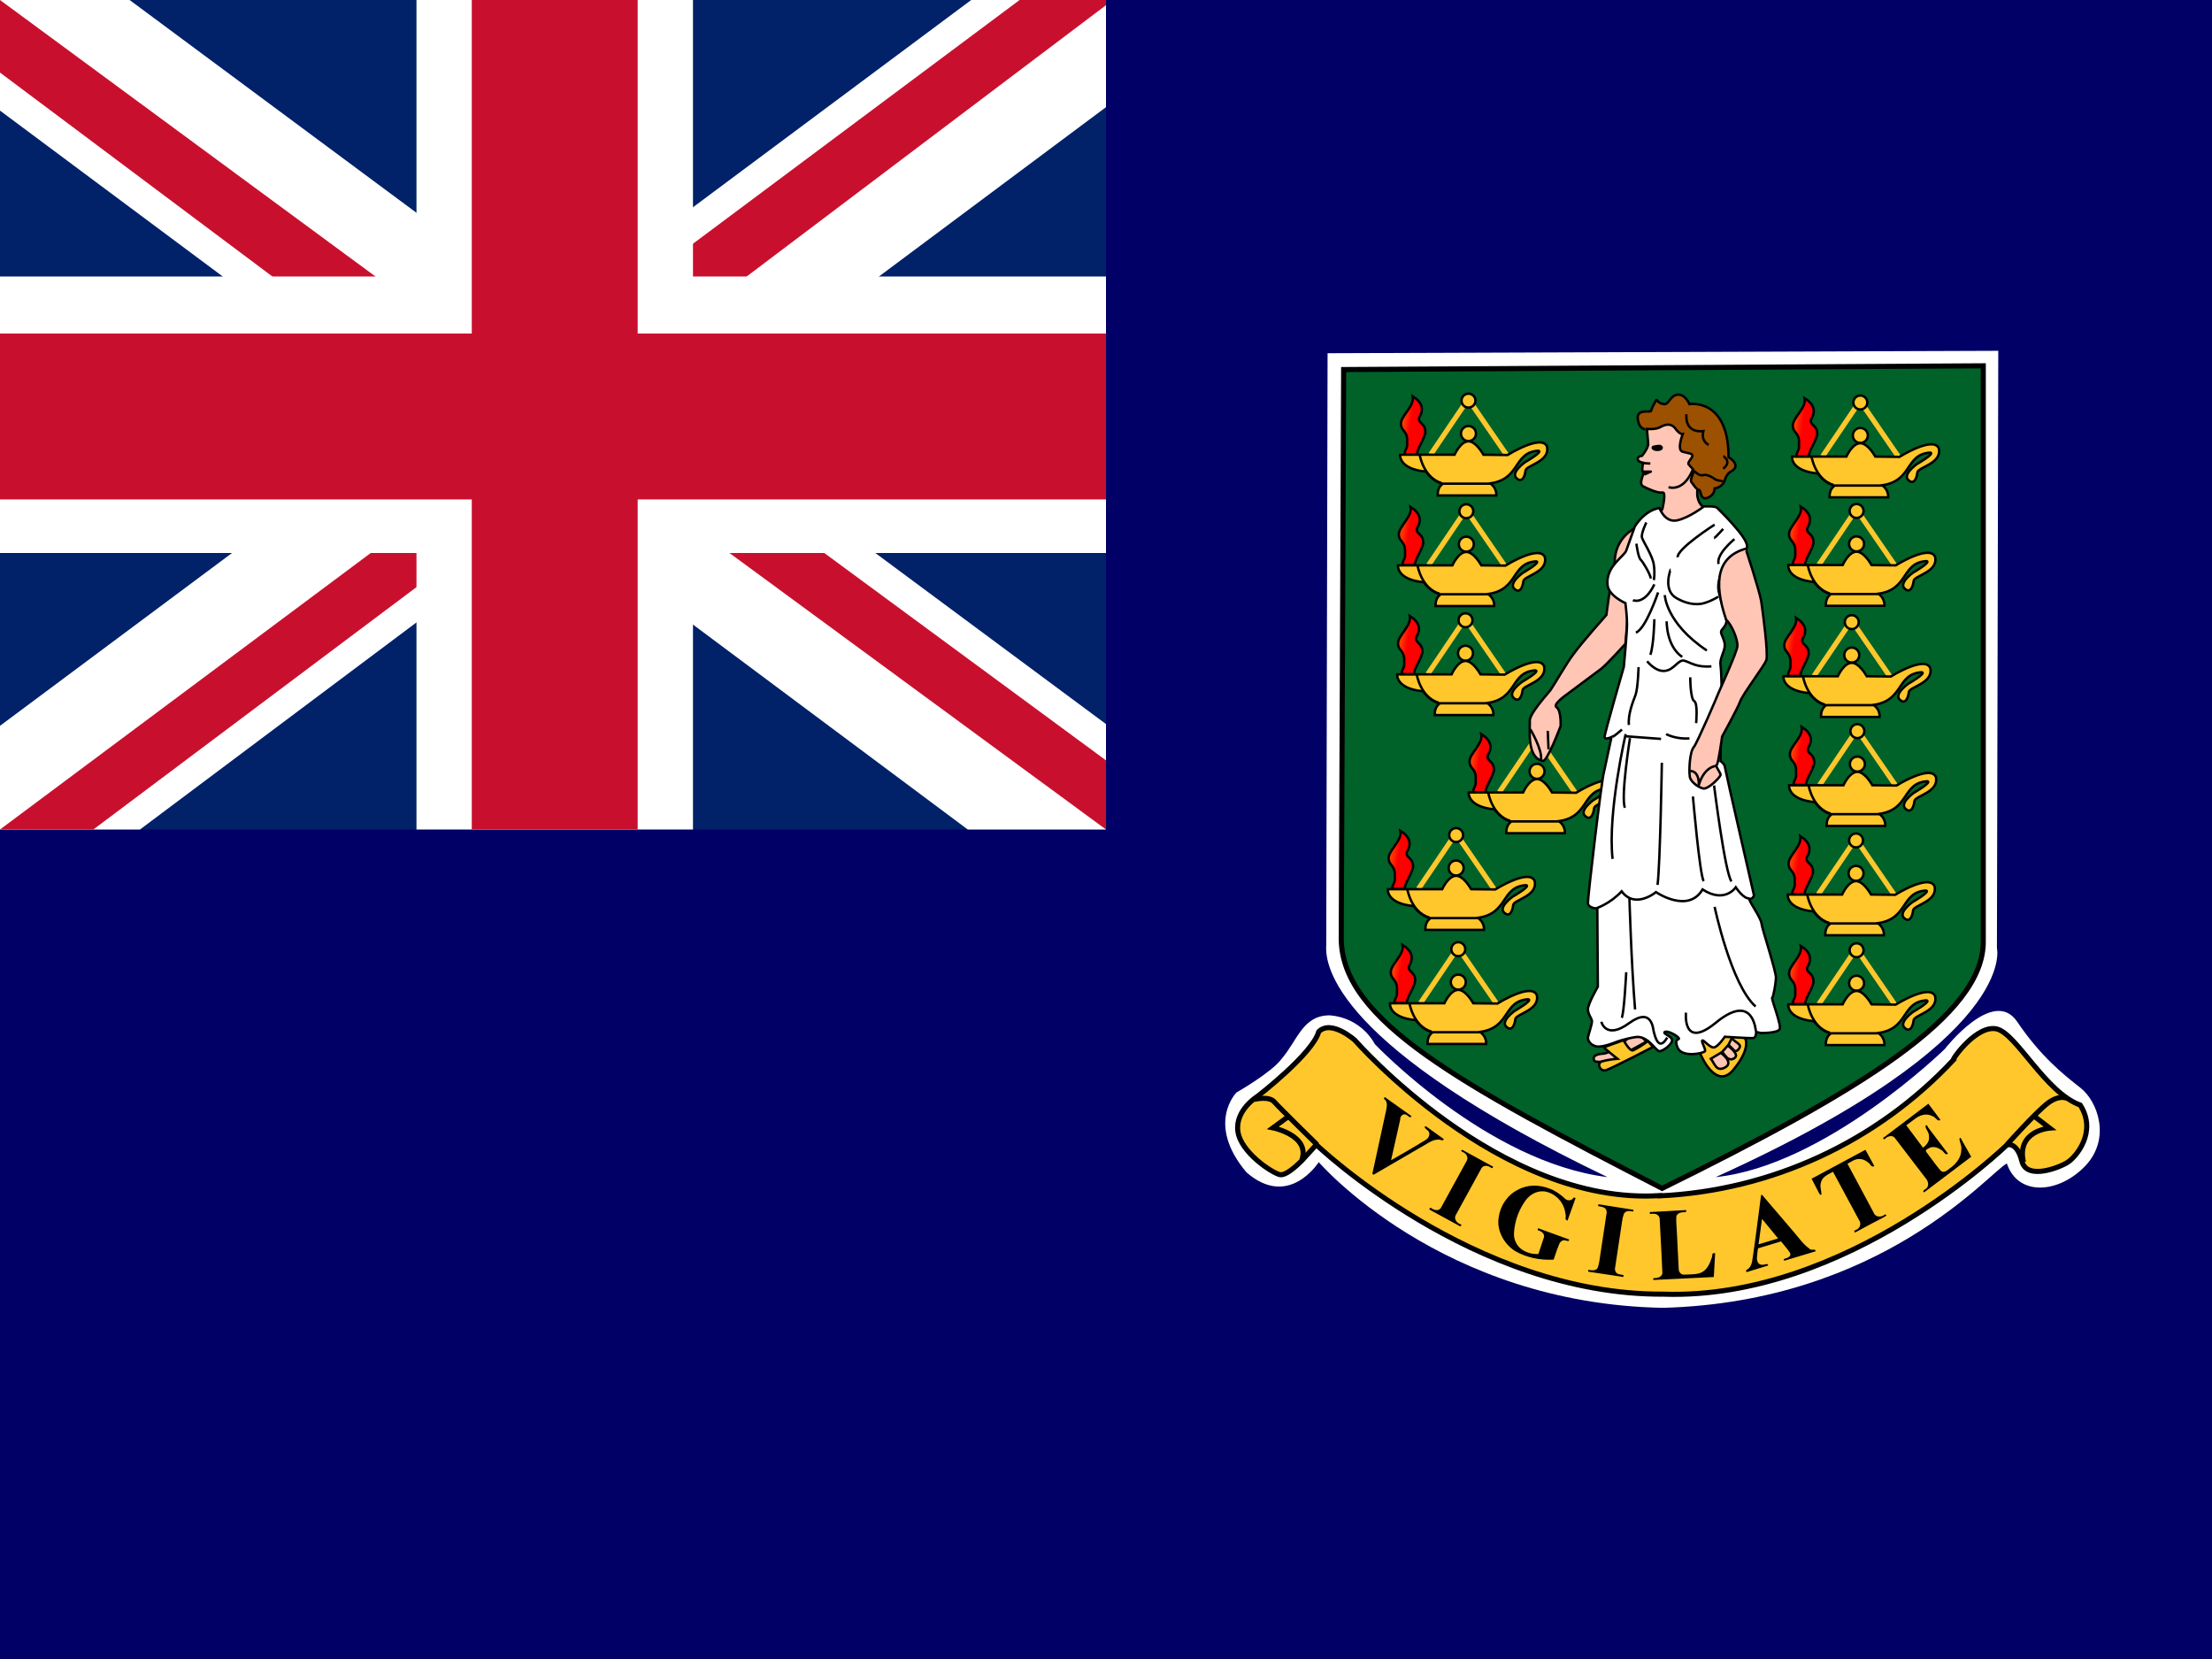
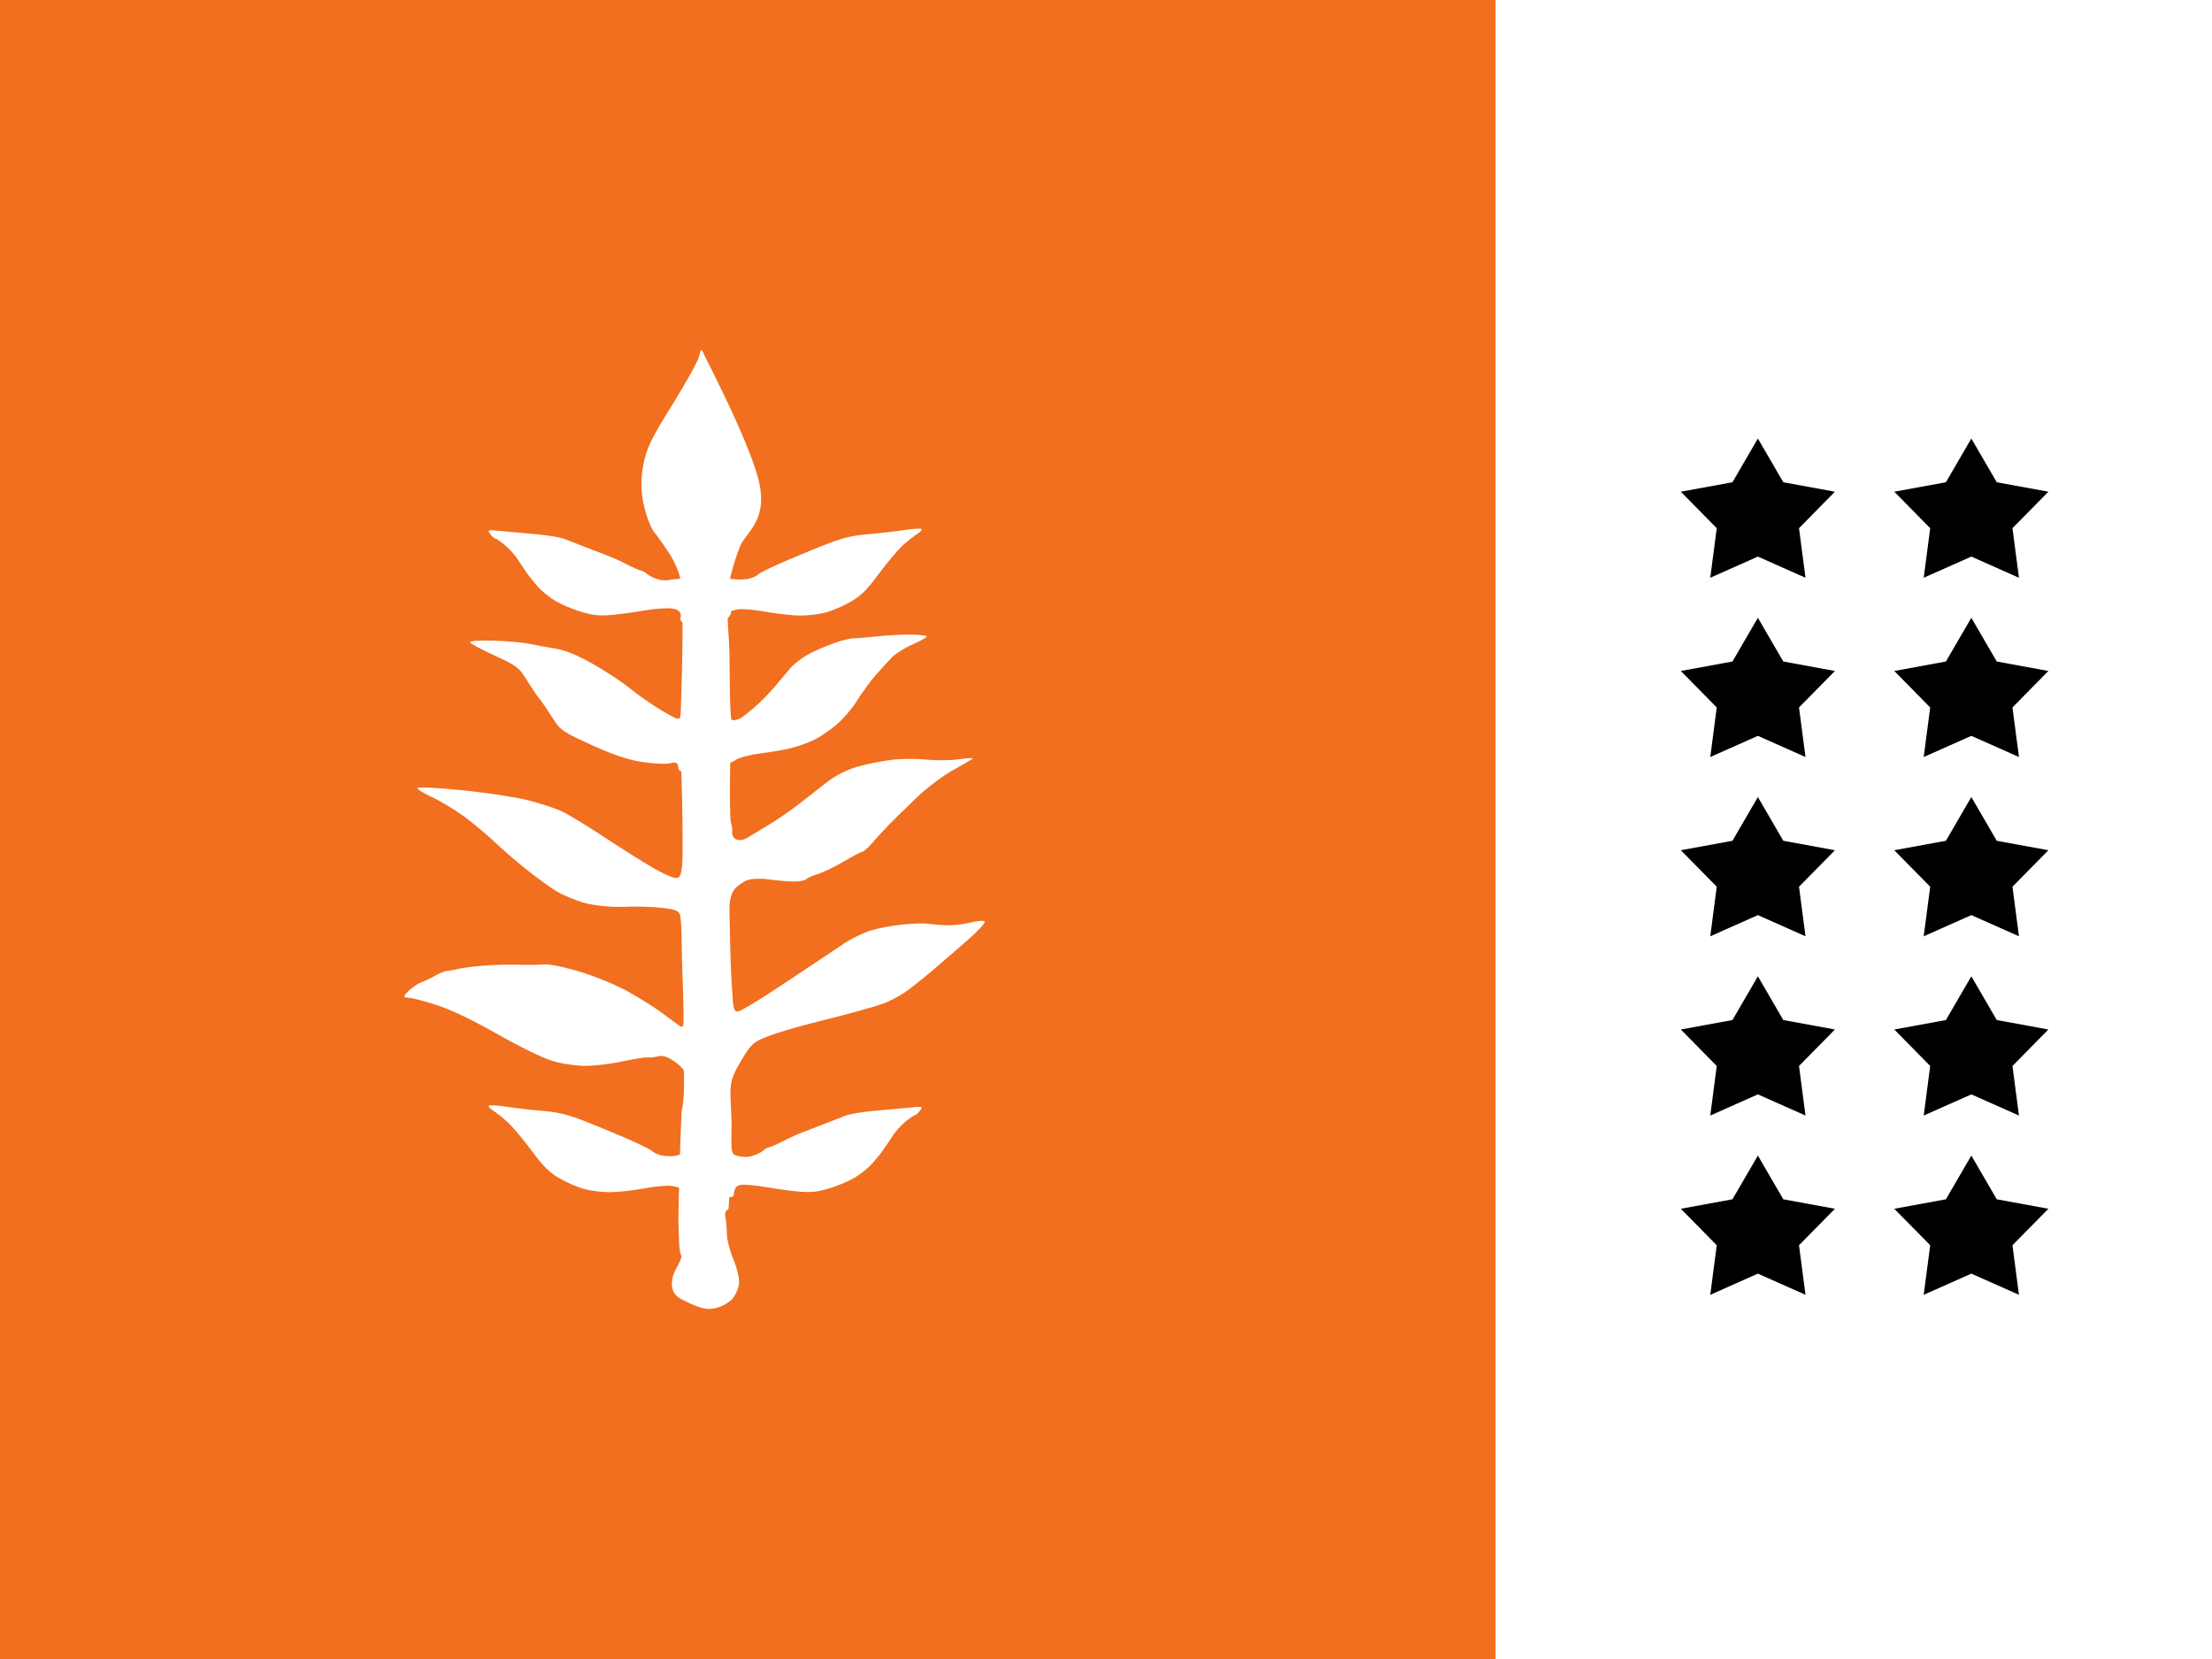
- <svg xmlns="http://www.w3.org/2000/svg" xmlns:xlink="http://www.w3.org/1999/xlink" id="flag-icons-vg" viewBox="0 0 640 480">
-   <defs>
-     <linearGradient id="vg-a" x1="103.1" x2="92.6" y1="111.3" y2="107.8" gradientTransform="matrix(.99614 0 0 2.25255 703.8 -75)" gradientUnits="userSpaceOnUse">
-       <stop offset="0" stop-color="red" />
-       <stop offset="1" stop-color="#ff0" />
-     </linearGradient>
-   </defs>
-   <path fill="#006" d="M0 0h640v480H0Z" />
-   <path fill="#012169" d="M0 0h320v240H0Z" />
-   <path fill="#fff" d="m37.5 0 122 90.5L281 0h39v31l-120 89.5 120 89V240h-40l-120-89.5L40.5 240H0v-30l119.5-89L0 32V0Z" />
-   <path fill="#c8102e" d="M212 140.5 320 220v20l-135.5-99.5Zm-92 10 3 17.5-96 72H0ZM320 0v1.5l-124.5 94 1-22L295 0ZM0 0l119.5 88h-30L0 21Z" />
-   <path fill="#fff" d="M120.5 0v240h80V0ZM0 80v80h320V80Z" />
-   <path fill="#c8102e" d="M0 96.5v48h320v-48zM136.5 0v240h48V0Z" />
-   <g transform="translate(-217.5 -9.4) scale(.77497)">
-     <path fill="#fff" d="m776.3 144 250.4-.9-.5 223s8.8 34-105 85.5c40.9-4.2 85.5-47.8 85.5-47.8s18.1-23.3 27-10.3c8.8 13 17.1 19.6 23.6 24.7 6.5 5 11.6 19 1.9 29.2-9.8 10.3-25.1 11.6-29.3-.9-6.5 3.3-46.4 51.6-128.2 53.9C818.5 499 773 446 773 446s-11.1 17.7-27 3.8c-15.3-18.2-3.7-29.8-3.7-29.8s13-7.4 16.8-12.5c6-7 7.9-16.3 18-16.3 12.2 1 16.8 10.7 16.8 10.7s41.8 44.1 86.9 49.7c-101.7-48.8-105.5-79-105-86.4l.5-221.1z" />
-     <path fill="#006129" stroke="#000" stroke-width="1.9" d="m782.3 150.1 238.8-1.4v214.6c.5 28-46.5 56.3-119.9 92.5-75.7-39-119.4-62.7-119.8-93l.9-212.7z" />
-     <g id="vg-b" fill="#ffc72c" stroke="#000" stroke-width=".9">
-       <path fill="none" stroke="#ffc72c" stroke-width="1.9" d="m814.8 181.8 14-20.7 14.3 20.8" />
-       <path d="M831.7 174a2.8 2.8 0 1 1-5.6 0 2.8 2.8 0 0 1 5.6 0z" />
-       <path d="M817.4 197.1h21.9s.3-2.8-2.3-4.5c11.5-1.6 8.5-11.6 18-12.2 2 .3-5 4.3-5 4.3s-5.7 4-3 6.1c2 1.7 3-1 3.2-3 .3-2 9.3-3.3 8-9-2.1-4.7-14.7 3.2-14.7 3.2l-9-.1c-.6-1-3-5-5.6-5-3 0-5.2 5-5.2 5h-20.3s-.7 5.3 9.6 6.3c2.3 3 4.1 3.8 6.2 4.6-1.4 1.1-1.8 2.5-1.8 4.3zm1.6-4.4h18.2" />
-       <path d="M810.7 182s1.4 8.5 8.2 10.5" />
-       <path fill="url(#vg-a)" d="M809.6 181.8c.6-3.2 1.9-3.8 3.2-8 .2-4-3.2-3.5-2.2-6 1.8-2.9.9-5.6-2.5-7.7.7 3.7-4.4 7.2-4.4 10.2 0 3 2.6 2.4 2.3 7 .2 2.6-.7 2-1 4.5h4.6z" />
-       <path d="M831.5 161.7a2.6 2.6 0 1 1-5.2 0 2.6 2.6 0 0 1 5.2 0z" />
+ <svg xmlns="http://www.w3.org/2000/svg" width="400" height="300" viewBox="0 0 400 300">
+   <g id="Group-copy-2">
+     <g id="Group">
+       <path id="Path" fill="#f16f1e" stroke="none" d="M 0 300 L 270.48 300 L 270.48 0 L 0 0 L 0 300 Z" />
+       <path id="Path-copy-4" fill="#ffffff" stroke="none" d="M 270.48 300 L 400 300 L 400 0 L 270.48 0 L 270.48 300 Z" />
    </g>
-     <use xlink:href="#vg-b" width="100%" height="100%" x="-.8" y="41.3" />
-     <use xlink:href="#vg-b" width="100%" height="100%" x="-1.1" y="82" />
-     <use xlink:href="#vg-b" width="100%" height="100%" x="25.6" y="126.1" />
-     <use xlink:href="#vg-b" width="100%" height="100%" x="-4.6" y="162.2" />
-     <use xlink:href="#vg-b" width="100%" height="100%" x="-3.8" y="204.8" />
-     <use xlink:href="#vg-b" width="100%" height="100%" x="146.3" y=".7" />
-     <use xlink:href="#vg-b" width="100%" height="100%" x="144.9" y="41.2" />
-     <use xlink:href="#vg-b" width="100%" height="100%" x="143.1" y="82.7" />
-     <use xlink:href="#vg-b" width="100%" height="100%" x="145.2" y="123.4" />
-     <use xlink:href="#vg-b" width="100%" height="100%" x="144.7" y="164.2" />
-     <use xlink:href="#vg-b" width="100%" height="100%" x="144.9" y="205.2" />
-     <g fill="#ffc6b5" stroke="#000" stroke-width=".9">
-       <path fill="#ffc72c" d="M915.8 406.3s5.7 13.2 12.2 5c6.5-8 4.2-11.5 4.2-11.5l-14.6-7.9-4.3 9 2.5 5.4z" />
-       <path d="M928.4 404.6s1 .1 1.7-1.3c.8-1.4-1.7-2-2.9-3.6l-1.2 2.5zm-33-3.6-12.8 7s-6.4 1.3-6.8 0c-.5-1.2.1-2.3 3.5-2.5 3.3-.1 12.3-8.4 12.3-8.4l3.8 4zm.2-227.9.4 4.6c.2 1.6-2.5 5-2.6 4.8-.2-.2-1.5.2-1.3 1.1.1 1 2 1.3 2 1.3s-.7 3.3 0 3.5c.8.1-2 4.2 0 5.3 2.1 1.1 5.6 2.6 7.2 2.3 1.6-.4 0 6.1 0 6.1l-4.5 9.5 24.4-2.5-5-8s-2.4-1.7-1.8-6.3c.7-4.5-.3-25.3-.3-25.3l-17.4-2.4-1.1 6zm-4.5 36.2s-7.9 3.6-7.6 13.4c-2 9.5-3.1 19-3.1 19s-9.4 10.6-12.2 14.5c-2.9 3.8-7.2 11.5-8.7 13.6-1.6 2-7.8 8.8-7.7 11.4.2 2.5-1.4 13.8 4.8 15 1.6.7 6.7-13 6.7-13s.3-5.8-1.5-7c-1.7-1 3.8-4.8 3.8-4.8l13-9.7c2.4-2 8.9-9.2 8.9-9.2l3.6-43.2z" />
-       <path fill="#fff" d="M900.2 201.8s2 5.6 6.6 4.6 10-5.2 10-5.2 4.3-.2 4.9.5c.6.6 11.6 11.2 11.2 14.5-.3 3.4-5 2.4-6.8 4.6-1.7 2.2-4.6 7.8-3.8 12 .8 4 3.2 9.4 2.9 11.5-.3 2-2 2.7-2 3.8 0 1 1.4 3 1.4 5 0 2.1-2 5.1-1.6 7.2.3 2 .4 8 .4 8l-.4 28s1.6.9 1.7 2.5c.2 1.5 10.8 47.6 10.8 47.6s-.5 1.5-1.6 1.3c-1.1-.2 4.3 7.1 4.4 9.2.2 2 5.6 18.2 5.4 20.4-.1 2.2-1 7.2-1.4 7.3-.5.2 3.5 10.2 2.8 11.7-.6 1.6-7 1.5-7 1.5l-1.8-.4s.1 2.1-1.1 2.3c-1.3.1-10.6-.5-10.6-.5s-2.7 4.1-4.3 4c-1.6-.2-3.7-3-4.1-2.6-.5.5 1.4 3.2 1 4-.6.8-8.6 2.5-10.2-1.3-1.6-3.8 1-2.8.4-3.6-.4-.8-4-2.9-5.2-2.3-1 .7 2.9 1.6 2.7 3.2-.1 1.6-3.5 4-4.7 4-1.3 0-4.3-5.9-8.8-5.3-4.4.7-7.2 1.8-7.2 1.8s-5.3 2.2-7.5 1.7c-2.2-.4-3.2-2.2-3.2-3.1 0-1 1.6-5.1 1.5-6.4-.2-1.2-1.5-2.5-1.5-4.4 0-2 3.7-8.4 3.7-8.4l-.2-29.2s-3.3 0-3.5-2c-.1-2 5.1-46.1 6-49l2.8-13s-2.4 1.2-2.6 0c-.1-1 7.2-26.2 7.2-26.2s1.2-12.6 1.2-15.9c0-3.3-.6-7.9-.6-7.9s-6.5-2.8-6.7-7c-.6-6.7 6.2-10.4 7-12.6l3.2-9s3.5-6 9.2-6.9z" />
-       <path fill="#ffc72c" d="M897.8 403s-15.4 8-17.6 8.7c-2.2.6-3.6-2.7-1.4-3.3 2.2-.7 5.7-1 5.7-1s-5.2-4.1-5-4.3l7.2-2.6c.2 0 2.2 4 3.6 3.8a31 31 0 0 0 5.6-3.5l1.9 2.2z" />
-       <path d="M919.4 407.4c1.5 1.9 2 5.1 5.4 3.2 3.3-1.9-1.7-5.4-1.7-5.4z" />
-       <path d="M925.5 407.1s1.6 1.3 3-.2c1.4-1.4-2.8-4.4-2.8-4.4l-2.1 2.4zm6.8-190.1c.2 0 5.2 15.6 5.9 19.6.6 4 2.7 19.8 1.9 22-.8 2.2-8.9 12.8-9.8 15.5-1 2.7-6.7 13-6.7 13s-1.4 10.2-2 10.6c-.7.5 1.6 3 1.4 3.8-.3 1-4.6 5.4-6.5 5-2-.5-5-2.7-5-4.8-.3-2 0-8.9 1.5-10.6 1.4-1.8 8.9-19.3 9.3-20.4.5-1.2 6.8-15 7-17.3.2-2.4-2-7.9-4.2-9.9-5-14.7-3-23.5 7.2-26.5z" />
-       <path fill="#9c5100" d="M895 172.2s3.6.5 5.5-.6 4.1-1.6 5.7.6c1.6 2.2 2.7 2 2.7 2s-2.4 6 0 6.6c2.3.6 3.5.6 3.6 1.4.2.8-2 2.5-1.4 3.3.6.8 1.7 1.7 1.9 2.4.1.6-1.4 3.3-1 4 .5.6 2 3.1 2.9 3.1 1 0 .3 4 3.2 3 2.8-1 2.7-3.5 2.7-3.5s3-.4 3.8-3.1c.7-2.7 2.6-3.4 2.6-3.4s3.8-2-1.2-5.2c0-22.2-14.6-19.8-14.6-19.8s-1.7-4-4.6-3.5c-2.8.5-3 3.8-5 3.5-2.1-.3-2.6-1.7-2.7-1.6-.2.2-2 3.4-2 4.1 0 .8-5.5-1-5 3 .5 4.2 3.2 4 3 3.7z" />
-       <g fill="none">
-         <path d="M920.8 208s-14.1 9-13.8 12.2m17-10.6s-3.2 3.5-3.4 3.5m7.6.3s-7 5.7-5.9 9.3m-27-15.5s-2.1 4.3-1.6 5.7c.4 1.4 4 6.8 4.4 10.1.5 3.4 0 5.7 0 5.7m-6.5-13.6s.6 5 1.6 6 3.5 5.3 3.8 7m-6.7 8.1s4.2 2 8-5.9m6.1-5.5c-.1 0-3 7.7 2.1 10.6 5 2.9 8.9 2.5 11 1.7 2.3-.7 4.7-2.2 4.7-2.2m-20-.6s.3 10.4 15.7 20.7m-15-10.9s-.2 9.2 5.8 13.3m-9-24.1s-4.6 13.7-8.3 15m6.9-5s-.2 9.8-1.5 13.3m-1.2 2.4s3.1 4 6.6 3.6c3.5-.3 5-4.4 7.3-3.8 2.4.7 4.6 2.6 10.1 2.1m-7.9 4.1s0 8.1 1.5 8.9c1.4.8.7 8.2.7 8.2m-21.5-20.9s-.2 7.6-1.1 10.3c-1 2.7-2.9 7.3-2.5 11.3m-6.1 4.4c.8-.3 3.5-2.7 3.5-2.7m1.4 1.7s-6.8 29.2-4.9 46.6m6.5-45.1s-3.5 21.8-1.9 26m.2-26.7 13.3 1m1.9-1.8s3.6 2 8.7 1.6m-10.3 9.1s-.6 37.3-1.6 45.6m21.1-37.1s4.1 32.8 6.5 35.8m-14.4-31.7s2.5 29 4 31.6m-40 10.1s5-1.6 9.4-6.3c5 6.8 12.8.3 12.8.3s12 8.2 17.4-1c8.3 5.4 12.4-.8 12.4-.8s3 4.6 5.2 4.1m-13.1 3.2s6.1 29 15.3 37.2" />
-         <path d="M889 347.7s.7 24.2 2.1 41.3m-3.3-13.9s-.8 15.8-1.7 17m-7.6 1.5s1.7 6.9 10.4.5c8.7-6.3 8.9 2.4 9.2 3.3.3 1 1.7 7.8 5 2.1m7-9.3s-1.4 14 11.1 3.8c12.5-10.3 14.6-.2 15 3m-25.9-230.2s-1.1 7 6.3 6.3c-1 3.9 2 5.1 2 5.1m5.4 4.3c.2 0 3.4 2 0 4.6m-10.7.9s1.6 2 3.3 1.5c1.8-.5 4.6 1.7 4.6 1.7s2.4.8 2.7.3m-20.3 2.5s5.4 2.1 9-6.4m-18.9-2.6 3.1.2M858.5 285l.3 6.9m-6.8-7.5s4.5 7.5 4 11.4" />
-         <path stroke-linejoin="round" d="M894.1 188.2h2.9l-2.5 1.1M911.7 300s3.3-.4 3.2 5.2c2.1-7 6.4-7.1 6.4-7.1" />
-         <path stroke-linejoin="round" stroke-width="1.7" d="M898.1 179.3c.5 0 2.2-.6 2.5-.1.4.4-1.9.8-2.5.1z" />
-       </g>
+     <g id="g1">
+       <path id="path1" fill="#ffffff" stroke="none" visibility="hidden" d="M 207.033 64.927 L 48.589 64.927 L 48.589 166.12 C 48.592 166.211 48.589 166.305 48.589 166.396 C 48.589 204.685 84.058 235.724 127.811 235.724 C 171.564 235.724 207.033 204.685 207.033 166.396 C 207.033 166.302 207.03 166.211 207.03 166.12 L 207.03 64.927 L 207.033 64.927 Z" />
+       <path id="Shape-copy" fill="#ffffff" fill-rule="evenodd" stroke="none" d="M 128.204 236.7 C 127.262 236.702 126.308 236.398 124.74 235.681 C 122.3 234.566 121.826 234.133 121.551 232.767 C 121.355 231.787 121.667 230.419 122.356 229.249 C 122.976 228.197 123.347 227.185 123.181 227.003 C 123.015 226.82 122.848 225.87 122.809 224.89 C 122.77 223.911 122.713 222.097 122.681 220.859 C 122.669 220.422 122.716 217.878 122.793 214.739 C 122.247 214.613 121.79 214.509 121.577 214.471 C 120.783 214.33 118.686 214.508 116.536 214.901 C 114.511 215.272 111.72 215.58 110.334 215.585 C 108.948 215.591 106.877 215.348 105.732 215.044 C 104.587 214.74 102.569 213.873 101.248 213.117 C 99.305 212.006 98.328 211.042 96.127 208.068 C 94.631 206.046 92.672 203.723 91.773 202.905 C 90.874 202.087 89.684 201.14 89.129 200.8 C 88.574 200.46 88.248 200.069 88.403 199.933 C 88.559 199.797 90.059 199.896 91.738 200.152 C 93.417 200.408 96.304 200.736 98.152 200.881 C 100.493 201.065 102.469 201.504 104.663 202.327 C 106.396 202.978 109.987 204.441 112.645 205.579 C 115.302 206.717 117.665 207.868 117.896 208.135 C 118.127 208.403 118.883 208.755 119.576 208.918 C 120.269 209.08 121.403 209.119 122.097 209.004 C 122.498 208.938 122.77 208.882 122.956 208.775 C 123.035 206.204 123.123 203.807 123.206 202.252 C 123.194 201.733 123.242 200.554 123.377 200.397 C 123.521 199.734 123.655 198.196 123.683 196.854 C 123.712 195.43 123.707 193.997 123.671 193.669 C 123.636 193.342 122.829 192.542 121.878 191.893 C 120.704 191.091 119.807 190.805 119.08 191.001 C 118.492 191.159 117.579 191.258 117.052 191.22 C 116.525 191.183 114.539 191.499 112.638 191.922 C 110.737 192.345 107.785 192.713 106.078 192.741 C 104.371 192.769 101.609 192.375 99.942 191.864 C 98.14 191.312 94.078 189.335 89.935 186.994 C 85.314 184.383 81.644 182.623 79.058 181.779 C 76.912 181.078 74.608 180.469 73.939 180.424 C 72.854 180.352 72.849 180.218 73.9 179.182 C 74.547 178.543 75.567 177.851 76.166 177.644 C 76.765 177.437 77.886 176.9 78.658 176.451 C 79.429 176.002 80.438 175.604 80.899 175.568 C 81.361 175.531 82.202 175.378 82.768 175.228 C 83.333 175.078 85.225 174.82 86.971 174.656 C 88.717 174.492 91.619 174.4 93.421 174.45 C 95.222 174.501 97.484 174.477 98.447 174.398 C 99.41 174.319 102.432 174.953 105.163 175.808 C 108.045 176.711 111.623 178.209 113.691 179.379 C 115.65 180.488 118.091 181.999 119.116 182.737 C 120.141 183.475 121.576 184.531 122.305 185.084 C 123.63 186.089 123.631 186.089 123.599 182.931 C 123.581 181.193 123.502 178.301 123.424 176.502 C 123.347 174.703 123.274 171.654 123.263 169.726 C 123.252 167.797 123.106 165.83 122.939 165.355 C 122.696 164.666 122.004 164.42 119.53 164.145 C 117.822 163.956 114.758 163.882 112.722 163.982 C 110.685 164.082 107.587 163.779 105.839 163.308 C 104.09 162.838 101.666 161.825 100.452 161.059 C 99.238 160.292 96.823 158.531 95.086 157.144 C 93.349 155.757 90.781 153.532 89.378 152.198 C 87.976 150.864 85.471 148.782 83.813 147.572 C 82.154 146.361 79.56 144.806 78.049 144.115 C 76.538 143.425 75.4 142.693 75.521 142.489 C 75.643 142.285 79.209 142.463 83.446 142.883 C 87.683 143.304 92.979 144.098 95.214 144.65 C 97.449 145.201 100.262 146.103 101.467 146.653 C 102.671 147.203 106.193 149.338 109.294 151.397 C 112.394 153.455 116.454 156.005 118.315 157.062 C 120.463 158.282 122.007 158.899 122.544 158.751 C 123.14 158.587 123.403 157.281 123.436 154.325 C 123.462 152.018 123.427 147.979 123.357 145.349 C 123.288 142.719 123.225 140.171 123.216 139.686 C 123.207 139.201 122.817 139.626 122.701 138.957 C 122.506 137.828 122.39 137.763 121.082 138.047 C 120.308 138.216 118.042 138.094 116.047 137.778 C 113.477 137.372 110.81 136.469 106.903 134.684 C 101.651 132.285 101.314 132.047 99.849 129.718 C 99.004 128.372 97.956 126.845 97.524 126.324 C 97.091 125.803 96.068 124.285 95.251 122.95 C 93.898 120.738 93.384 120.348 89.458 118.555 C 87.088 117.472 85.078 116.388 84.99 116.145 C 84.903 115.902 86.831 115.769 89.274 115.848 C 91.717 115.928 94.648 116.189 95.787 116.429 C 96.926 116.67 99.021 117.057 100.443 117.29 C 102.261 117.588 104.251 118.398 107.142 120.018 C 109.404 121.285 112.466 123.306 113.946 124.51 C 115.426 125.713 118.035 127.527 119.745 128.54 C 122.432 130.132 122.878 130.271 123.039 129.558 C 123.14 129.105 123.494 116.367 123.418 112.967 C 123.415 112.832 123.411 112.696 123.408 112.561 C 123.242 112.452 123.145 112.329 123.14 112.193 C 122.679 112.197 124.198 110.189 121.094 109.998 C 120.508 109.962 118.415 110.058 116.408 110.411 C 114.401 110.763 111.608 111.134 110.202 111.237 C 108.221 111.381 107.04 111.235 104.952 110.59 C 103.47 110.132 101.475 109.29 100.52 108.718 C 99.564 108.146 98.261 107.136 97.624 106.473 C 96.987 105.81 96.009 104.636 95.452 103.864 C 94.896 103.092 94.056 101.851 93.588 101.106 C 93.12 100.361 92.08 99.214 91.277 98.557 C 90.474 97.9 89.684 97.362 89.522 97.362 C 89.359 97.362 88.971 97.006 88.661 96.571 C 88.098 95.783 88.108 95.78 90.765 96.04 C 92.233 96.183 95.073 96.442 97.076 96.616 C 99.079 96.789 101.347 97.175 102.117 97.472 C 102.887 97.769 104.462 98.384 105.617 98.839 C 106.772 99.293 108.568 99.985 109.608 100.375 C 110.648 100.765 112.349 101.529 113.389 102.072 C 114.428 102.616 115.563 103.116 115.909 103.183 C 116.256 103.251 116.728 103.507 116.959 103.752 C 117.19 103.997 117.968 104.407 118.687 104.663 C 119.579 104.982 120.446 105.026 121.418 104.804 C 121.689 104.742 122.259 104.699 123.006 104.67 C 122.83 103.534 121.965 101.511 121.049 100.11 C 120.111 98.675 118.856 96.9 118.26 96.167 C 117.664 95.434 116.821 93.192 116.386 91.185 C 115.872 88.817 115.862 86.273 116.356 83.941 C 117.016 80.833 117.721 79.382 121.568 73.207 C 124.015 69.28 126.189 65.359 126.4 64.494 C 126.784 62.92 126.784 62.92 127.445 64.388 C 127.808 65.195 134.812 78.544 136.976 86.044 C 139.284 94.044 134.903 96.096 133.81 98.841 C 133.03 100.802 132.382 102.917 131.997 104.691 C 132.508 104.706 132.855 104.72 132.923 104.732 C 133.616 104.847 134.75 104.808 135.443 104.645 C 136.137 104.483 136.893 104.131 137.124 103.863 C 137.355 103.595 139.718 102.445 142.375 101.307 C 145.032 100.168 148.623 98.705 150.356 98.055 C 152.551 97.232 154.527 96.793 156.868 96.609 C 158.716 96.464 161.603 96.136 163.282 95.88 C 164.961 95.623 166.461 95.525 166.616 95.661 C 166.772 95.797 166.445 96.187 165.89 96.527 C 165.335 96.868 164.146 97.815 163.247 98.633 C 162.348 99.45 160.388 101.774 158.892 103.796 C 156.691 106.77 155.714 107.734 153.771 108.845 C 152.45 109.6 150.432 110.468 149.287 110.771 C 148.142 111.075 146.072 111.319 144.685 111.313 C 143.299 111.307 140.508 110.999 138.484 110.629 C 136.334 110.236 134.237 110.057 133.443 110.199 C 133.23 110.237 132.773 110.34 132.227 110.466 C 132.24 110.992 131.994 111.428 131.578 111.784 C 131.593 112.296 131.616 112.765 131.645 113.156 C 131.762 114.692 131.882 116.877 131.911 118.013 C 131.941 119.148 131.933 129.871 132.299 130.126 C 132.665 130.381 133.577 130.142 134.326 129.595 C 135.075 129.048 136.355 127.987 137.17 127.237 C 137.985 126.487 139.296 125.119 140.083 124.196 C 140.87 123.273 142.146 121.758 142.918 120.828 C 143.691 119.899 145.597 118.541 147.156 117.81 C 148.714 117.08 150.877 116.231 151.961 115.925 C 153.045 115.619 154.252 115.383 154.643 115.402 C 155.034 115.42 156.792 115.275 158.549 115.08 C 160.306 114.885 163.038 114.738 164.621 114.754 C 166.204 114.77 167.546 114.911 167.602 115.069 C 167.659 115.226 166.551 115.858 165.141 116.473 C 163.732 117.089 162.041 118.129 161.386 118.785 C 160.73 119.441 159.375 120.915 158.374 122.061 C 157.374 123.206 155.852 125.285 154.994 126.679 C 154.135 128.073 152.439 130.052 151.224 131.076 C 150.008 132.101 148.17 133.341 147.138 133.831 C 146.107 134.322 144.274 134.971 143.066 135.274 C 141.858 135.577 139.363 136.011 137.522 136.238 C 135.68 136.465 133.668 136.993 133.051 137.412 C 132.117 138.046 132.048 137.717 132.041 138.174 C 131.969 143.448 131.978 148.194 132.168 148.724 C 132.358 149.253 132.462 150.074 132.4 150.547 C 132.338 151.02 132.676 151.585 133.153 151.803 C 133.63 152.021 134.493 151.901 135.073 151.536 C 135.652 151.172 137.321 150.164 138.783 149.297 C 140.245 148.43 142.621 146.817 144.063 145.713 C 145.505 144.609 147.886 142.748 149.353 141.579 C 151.04 140.234 153.24 139.125 155.335 138.565 C 157.158 138.077 159.967 137.535 161.576 137.359 C 163.185 137.184 165.921 137.187 167.654 137.367 C 169.387 137.547 172.052 137.506 173.575 137.277 C 175.097 137.048 176.119 137.026 175.845 137.23 C 175.572 137.433 173.928 138.386 172.192 139.346 C 170.456 140.307 167.552 142.513 165.739 144.249 C 163.926 145.986 161.647 148.223 160.674 149.222 C 159.702 150.22 158.345 151.699 157.66 152.507 C 156.975 153.316 156.188 154.006 155.912 154.04 C 155.635 154.074 154.107 154.873 152.516 155.815 C 150.926 156.758 148.852 157.763 147.907 158.05 C 146.961 158.336 145.979 158.774 145.724 159.022 C 145.469 159.27 144.318 159.44 143.167 159.401 C 142.015 159.361 140.072 159.182 138.849 159.004 C 137.626 158.825 135.997 158.883 135.228 159.132 C 134.459 159.38 133.384 160.125 132.839 160.787 C 132.228 161.529 131.87 162.963 131.905 164.529 C 131.936 165.926 132.003 168.945 132.054 171.238 C 132.105 173.531 132.183 175.851 132.226 176.392 C 132.269 176.934 132.382 178.681 132.477 180.275 C 132.618 182.634 132.835 183.112 133.646 182.838 C 134.194 182.652 136.422 181.347 138.598 179.937 C 140.773 178.527 144.409 176.122 146.677 174.593 C 148.944 173.065 151.744 171.196 152.898 170.441 C 154.052 169.686 156.035 168.729 157.303 168.314 C 158.571 167.9 161.126 167.4 162.981 167.201 C 164.835 167.003 166.946 166.928 167.673 167.036 C 168.399 167.144 169.942 167.273 171.101 167.323 C 172.26 167.372 174.266 167.144 175.56 166.815 C 176.854 166.485 177.986 166.422 178.076 166.673 C 178.166 166.925 176.813 168.386 175.068 169.919 C 173.323 171.453 170.393 173.989 168.556 175.554 C 166.719 177.119 164.394 178.942 163.389 179.605 C 162.383 180.267 160.797 181.086 159.863 181.424 C 158.929 181.762 156.683 182.441 154.873 182.933 C 153.064 183.426 149.342 184.388 146.604 185.071 C 143.866 185.754 140.355 186.811 138.802 187.419 C 136.206 188.435 135.818 188.793 134.004 191.833 C 132.385 194.547 132.042 195.655 132.089 198.013 C 132.097 198.429 132.311 202.785 132.305 203.078 C 132.179 208.75 132.179 208.751 133.602 209.076 C 134.573 209.299 135.44 209.254 136.333 208.936 C 137.052 208.679 137.829 208.269 138.06 208.024 C 138.291 207.779 138.764 207.523 139.11 207.456 C 139.457 207.388 140.591 206.888 141.631 206.344 C 142.671 205.801 144.372 205.037 145.412 204.647 C 146.452 204.257 148.247 203.566 149.403 203.111 C 150.558 202.656 152.133 202.041 152.903 201.744 C 153.672 201.447 155.94 201.062 157.943 200.888 C 159.946 200.715 162.787 200.455 164.255 200.312 C 166.912 200.052 166.921 200.055 166.359 200.843 C 166.048 201.278 165.661 201.635 165.498 201.635 C 165.335 201.635 164.546 202.172 163.743 202.829 C 162.94 203.487 161.9 204.633 161.432 205.378 C 160.963 206.123 160.124 207.364 159.567 208.136 C 159.01 208.908 158.033 210.082 157.396 210.745 C 156.758 211.408 155.455 212.418 154.5 212.99 C 153.544 213.562 151.55 214.404 150.068 214.862 C 147.98 215.507 146.798 215.653 144.818 215.509 C 143.412 215.407 140.619 215.035 138.612 214.683 C 136.605 214.331 134.496 214.145 133.925 214.27 C 133.054 214.461 132.85 214.778 132.646 216.246 C 132.623 216.405 132.34 216.469 131.88 216.465 C 131.823 217.84 131.752 218.718 131.665 218.742 C 131.196 218.871 131.013 219.381 131.177 220.102 C 131.321 220.737 131.439 222.087 131.44 223.103 C 131.441 224.119 131.97 226.197 132.616 227.72 C 133.262 229.244 133.725 231.189 133.644 232.044 C 133.564 232.898 133.042 234.147 132.485 234.82 C 131.929 235.493 130.603 236.257 129.54 236.517 C 129.059 236.635 128.633 236.699 128.204 236.7 Z" />
    </g>
-     <g fill="none" stroke="#000" stroke-width="1.9">
-       <path fill="#ffc72c" d="M900.3 458.6a160.4 160.4 0 0 0 109.6-50.7c-.4-.4 8.9-13.4 16.3-11.6 7.4 1.9 18.1 23.7 31.1 28.4 6.5 10.2-1.8 19.5-4.6 21.3-2.8 1.9-15.4 7-17.2-.4-1.9-7.5-5.6-6-5.6-6s-59.5 58-128.2 55.7c-71 .4-129.6-55.8-129.6-55.8l-5.1 5.6s-5.6 6-8.4 5.6c-2.8-.5-14.9-8.4-15.8-16.3-1-7.9 7.4-13 7.4-13s20.5-15.8 22.8-24.1c4.7-4.7 13.5 3.2 13.5 3.2s53.9 61.8 113.8 58z" />
-       <path d="M748.9 422.6s5.5-1.4 7.5.9 16 16 16 16" />
-       <path d="m761.5 429.1-5.6 4.1s14 2.8 10.8 12m285.6-23s-2.7-1.5-7 1.7c-4.4 3.3-15.3 15.5-15.3 15.5" />
-       <path d="m1039.9 428.7 6 4.6s-12.5.9-9.8 12.7" />
+     <g id="g2">
+       <path id="Shape" fill="#000000" fill-rule="evenodd" stroke="none" d="M 317.881 79.3 L 313.283 87.206 L 303.948 88.917 L 310.442 95.514 L 309.27 104.477 L 317.881 100.648 L 326.492 104.477 L 325.319 95.514 L 331.814 88.917 L 322.478 87.206 Z" />
+       <path id="Shape-copy-2" fill="#000000" fill-rule="evenodd" stroke="none" d="M 356.48 79.3 L 351.882 87.206 L 342.547 88.917 L 349.041 95.514 L 347.869 104.477 L 356.48 100.648 L 365.091 104.477 L 363.918 95.514 L 370.413 88.917 L 361.077 87.206 Z" />
+       <path id="Shape-copy-4" fill="#000000" fill-rule="evenodd" stroke="none" d="M 317.881 111.716 L 313.283 119.622 L 303.948 121.333 L 310.442 127.93 L 309.27 136.893 L 317.881 133.064 L 326.492 136.893 L 325.319 127.93 L 331.814 121.333 L 322.478 119.622 Z" />
+       <path id="Shape-copy-3" fill="#000000" fill-rule="evenodd" stroke="none" d="M 356.48 111.716 L 351.882 119.622 L 342.547 121.333 L 349.041 127.93 L 347.869 136.893 L 356.48 133.064 L 365.091 136.893 L 363.918 127.93 L 370.413 121.333 L 361.077 119.622 Z" />
+       <path id="Shape-copy-6" fill="#000000" fill-rule="evenodd" stroke="none" d="M 317.881 144.132 L 313.283 152.039 L 303.948 153.749 L 310.442 160.346 L 309.27 169.31 L 317.881 165.48 L 326.492 169.31 L 325.319 160.346 L 331.814 153.749 L 322.478 152.039 Z" />
+       <path id="Shape-copy-5" fill="#000000" fill-rule="evenodd" stroke="none" d="M 356.48 144.132 L 351.882 152.039 L 342.547 153.749 L 349.041 160.346 L 347.869 169.31 L 356.48 165.48 L 365.091 169.31 L 363.918 160.346 L 370.413 153.749 L 361.077 152.039 Z" />
+       <path id="Shape-copy-8" fill="#000000" fill-rule="evenodd" stroke="none" d="M 317.881 176.549 L 313.283 184.455 L 303.948 186.165 L 310.442 192.762 L 309.27 201.726 L 317.881 197.897 L 326.492 201.726 L 325.319 192.762 L 331.814 186.165 L 322.478 184.455 Z" />
+       <path id="Shape-copy-7" fill="#000000" fill-rule="evenodd" stroke="none" d="M 356.48 176.549 L 351.882 184.455 L 342.547 186.165 L 349.041 192.762 L 347.869 201.726 L 356.48 197.897 L 365.091 201.726 L 363.918 192.762 L 370.413 186.165 L 361.077 184.455 Z" />
+       <path id="Shape-copy-10" fill="#000000" fill-rule="evenodd" stroke="none" d="M 317.881 208.965 L 313.283 216.871 L 303.948 218.582 L 310.442 225.179 L 309.27 234.142 L 317.881 230.313 L 326.492 234.142 L 325.319 225.179 L 331.814 218.582 L 322.478 216.871 Z" />
+       <path id="Shape-copy-9" fill="#000000" fill-rule="evenodd" stroke="none" d="M 356.48 208.965 L 351.882 216.871 L 342.547 218.582 L 349.041 225.179 L 347.869 234.142 L 356.48 230.313 L 365.091 234.142 L 363.918 225.179 L 370.413 218.582 L 361.077 216.871 Z" />
    </g>
-     <path d="M819.7 437.4c-.4 1-1.4 0-2.2.2-2 0-3.8 1.4-5.6 2.4l-18.4 10.7c-.6-.2-.5-.7-.3-1.2l5-23c.2-1.3.6-3-.7-4-.5-.4.3-1.1.7-.4l9.4 6.7c-.3.9-.9.2-1.4-.1-1.3-1.3-2.9-.1-2.8 1.5l-3.4 15.1c4.2-2.4 8.4-4.8 12.6-7.4 1.4-.6 2.5-2.6 1-3.8-.6-.4-1.6-1.3-.6-1.5l6.7 4.8zm6.6 32c-.2.6-.5.7-1 .3l-11-6c.1-.7.4-.8.9-.4 1 .7 2.6 1 3.4-.2l4-7.3 5.6-10.2c.8-1.3-.1-2.8-1.3-3.3-.4-.2-1-.4-.5-.8.2-.3.8.3 1.1.4l10.6 5.8c-.1.6-.4.7-.9.3-1-.7-2.6-1-3.4.2l-4 7.3-5.6 10.2c-.8 1.2.1 2.8 1.3 3.3l.8.4zm42.6-10-3 8.4c-1.3-.1-.4-1.7-.8-2.5a9.5 9.5 0 0 0-7-8.2c-3-.8-6 .7-7.8 3.1a22.9 22.9 0 0 0-4.4 12.2 7 7 0 0 0 3.2 6.4 10 10 0 0 0 5.9 1.5l2.1-6.3c.3-1.4-1.2-2.3-2.3-2.6-.2-.4.2-1 .7-.5l11 4c0 1.3-1.6-.2-2.5.4-1.3.5-1.4 2.1-2 3.3l-1.3 3.8c-5 .3-10-.7-14.4-3.2-4.1-2.6-7-7.7-6.1-12.7.6-4.3 3.3-8.3 7.2-10.2 3.6-2 8-1.9 11.8-.4 2 .7 3.8 2 5.4 3.4 1 1.3 2.8 1.3 3.6-.1l.7.2m17.9 28.8c0 .4 0 .9-.6.6l-12.6-1.9c0-.5 0-.9.6-.6 1 .2 2.6.2 3-1 .6-1.7.7-3.5 1-5.2l2.2-14.6c.3-1 0-2.2-1.1-2.6-.7-.3-1.3-.3-2-.5 0-.4 0-.8.6-.6l12.6 2c0 .4 0 .8-.6.6-1-.3-2.5-.2-3 1-.6 1.6-.7 3.4-1 5.1l-2.2 14.6c-.3 1 0 2.3 1.2 2.7l2 .4zM921 480l-.5 8.9-22.6 1.1c-.1-.5 0-.8.6-.7 1.1 0 2.6-.5 2.8-1.8l-.3-6.6-.7-13.4c.1-1.3-1-2.3-2.3-2.2-.4-.2-1.5.4-1.4-.3-.2-.6.7-.3 1-.4l12.6-.7c0 .6 0 .9-.7.8-1.1 0-2.6.2-3 1.6-.1 1.9.1 3.8.2 5.7l.7 14c0 1.1 1 2.2 2.2 2 1.8-.1 3.7 0 5.5-.5 2.5-.7 3.8-3.2 4.5-5.5.5-.6 0-2.2 1-2h.4m17.5-21.8c-.6 0-.3.8-.5 1.2-1 7.5-1.9 15-3 22.4-.2 1.7-.6 3.6-2.2 4.4-.6.3-.1 1.2.5.7l7.5-2.3c-.1-1.2-1.6 0-2.4-.3-1.7 0-2-2.1-1.7-3.4 0-1 .2-1.8.3-2.7l8.6-2.6c1.1 1.4 2.3 2.7 3.3 4.2.8 1.4-1 2-2 2.3-.6 0-.2 1 .3.6l11.3-3.4c0-1.3-1.6 0-2.3-1-2.2-1.5-3.7-3.7-5.4-5.7l-12.3-14.4zm0 9 6 7.3-7.3 2.2 1.3-9.5zm38.6-25.8 3.3 6c-1 1-1.6-1.1-2.5-1.4a4.7 4.7 0 0 0-5.5-.5l-2 1.1 9.8 18.3c.5 1.5 2.4 1.8 3.7 1 .4-.4.9-.6 1 .1-1.6 1-3.5 1.9-5.2 2.8l-6.5 3.5c-.5-.5-.2-.8.4-1a2.4 2.4 0 0 0 1.1-3.7l-9.7-18c-1.8 1-4 1.8-4.5 4-.5 1.5.2 3.2.2 4.4-.5.6-.7-.2-1-.6l-2.7-5.2 20.1-10.8zm15.3-9.1 6.2 8.3c1.4-1 2.6-2.6 2.2-4.4.2-1.4-1.8-3-1.1-4 .4-.2.7.8 1 1.1l7.2 9.5c-1 1-1.6-1.1-2.6-1.4-1.4-1-3.3-1.5-4.8-.4-1.1.4-1 1-.3 1.7 1.6 2.1 3.2 4.4 5 6.5 1 1 2.4 0 3.3-.8 2.4-1.6 4.5-4.2 4.4-7.2.2-1.4-.7-2.8-.7-4 .6-.7.7.4 1 .8l3.4 6-17.6 13.3c-.7-.5 0-.9.5-1.2 1.6-1 1.1-3.1 0-4.2L988.1 437c-1-1.3-2.8-.6-3.7.3-.5.6-1-.5-.3-.6l16.5-12.5 4.5 6c-1 1-2-1.3-3.1-1.4-2.2-1.2-4.8-.3-6.6 1.2l-3.1 2.3" />
  </g>
</svg>
